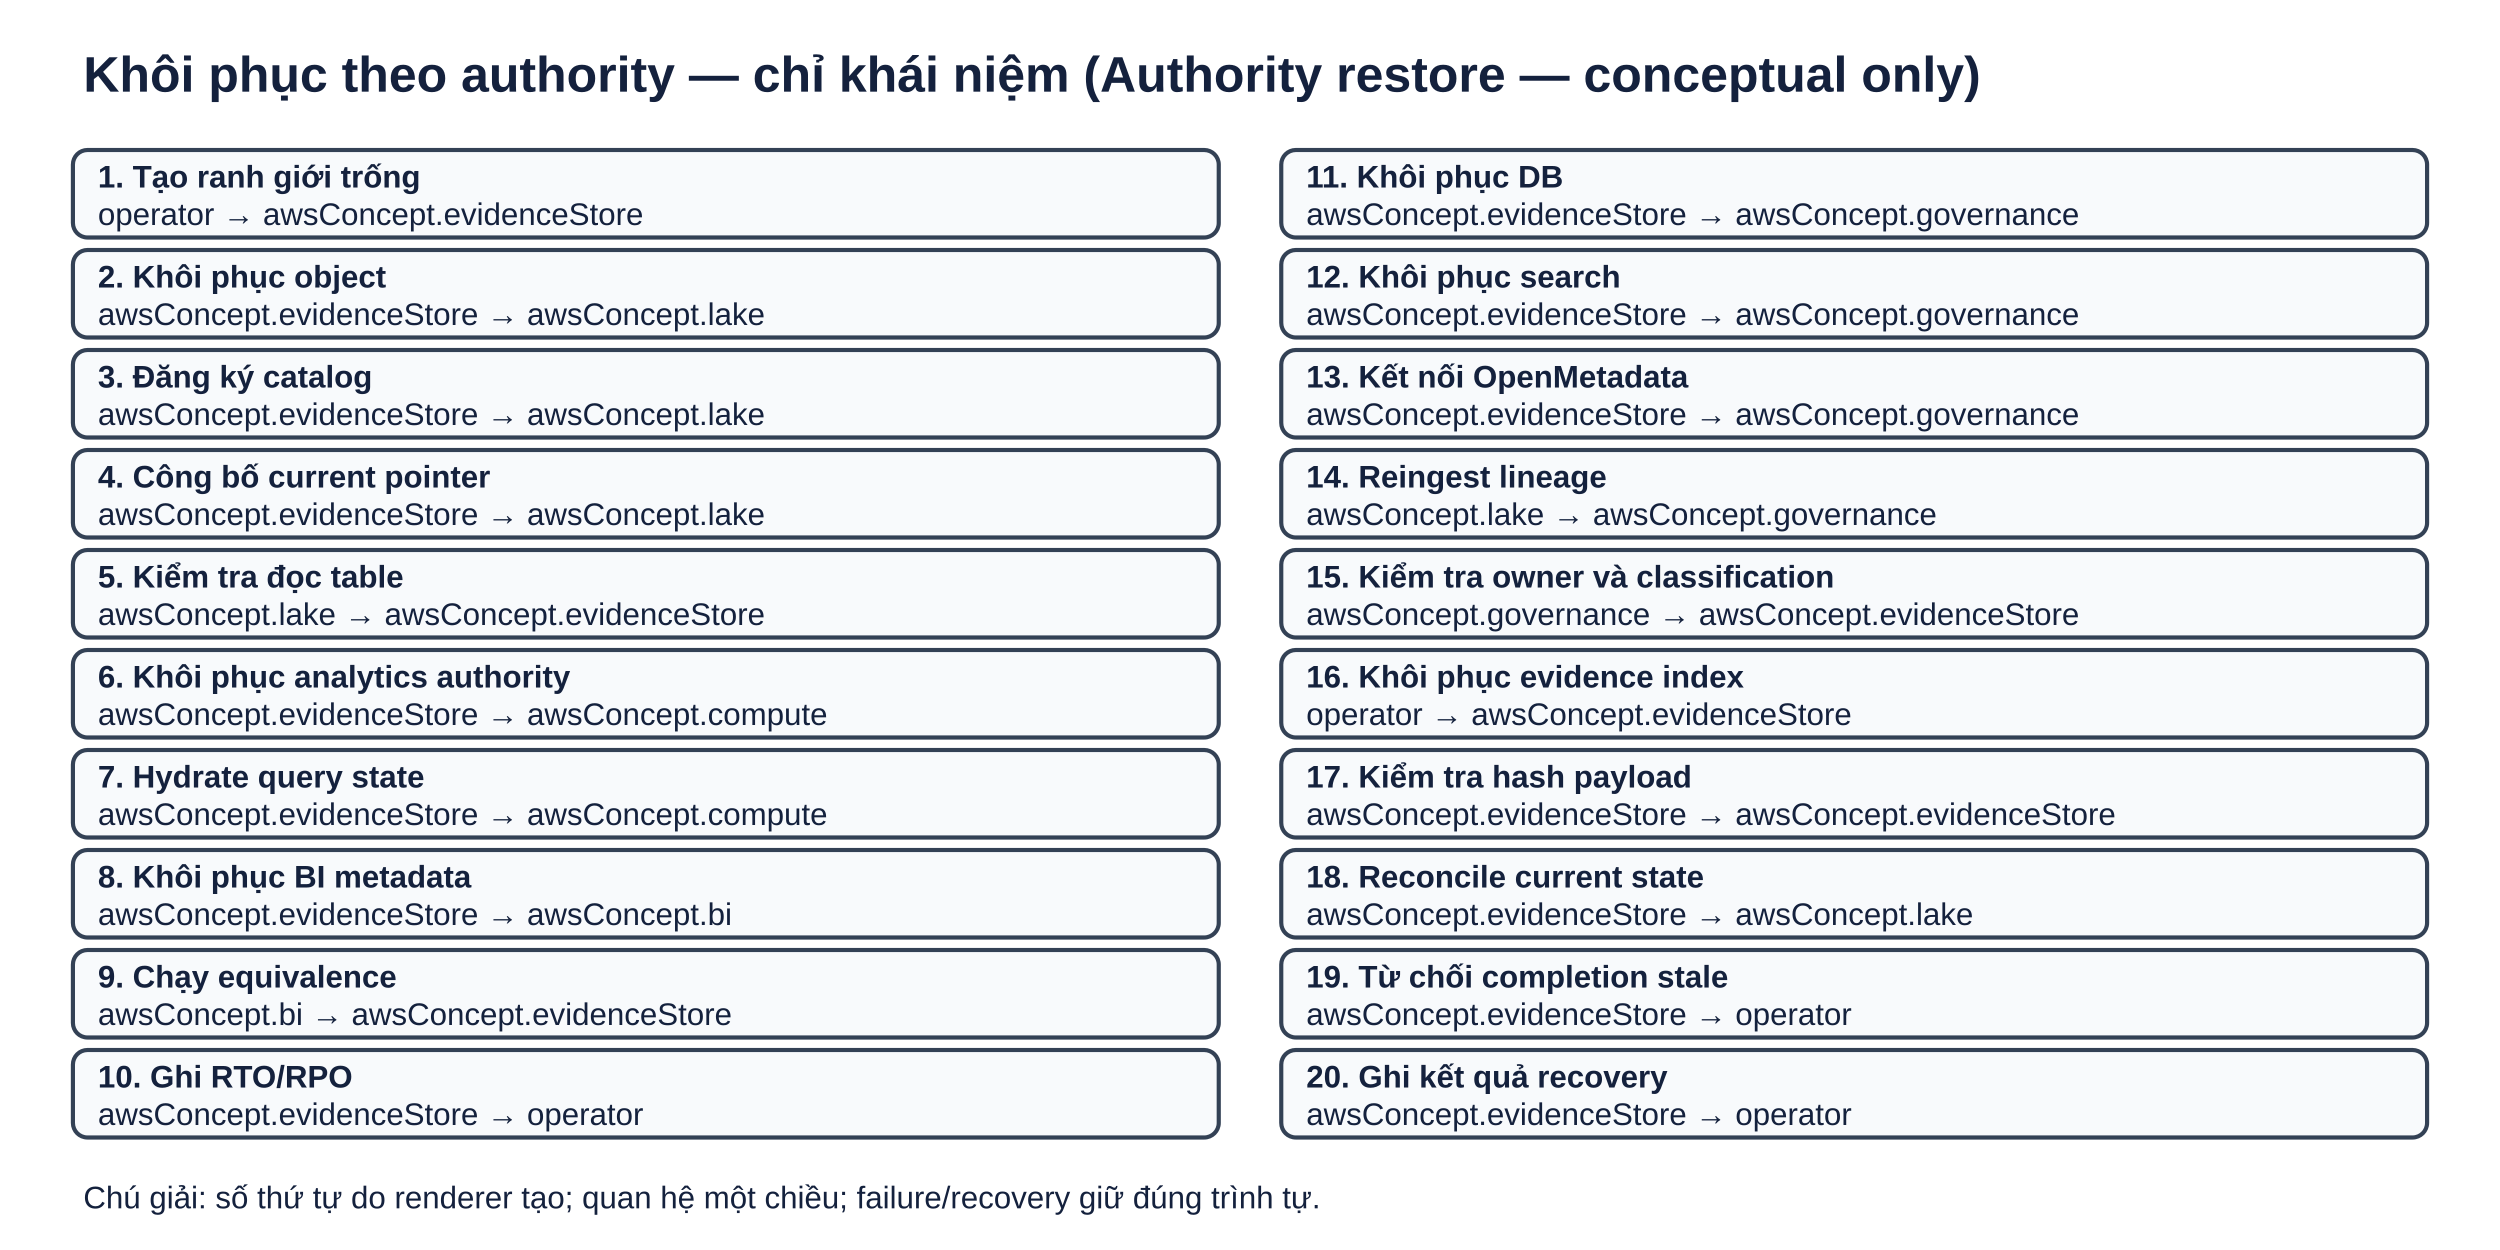
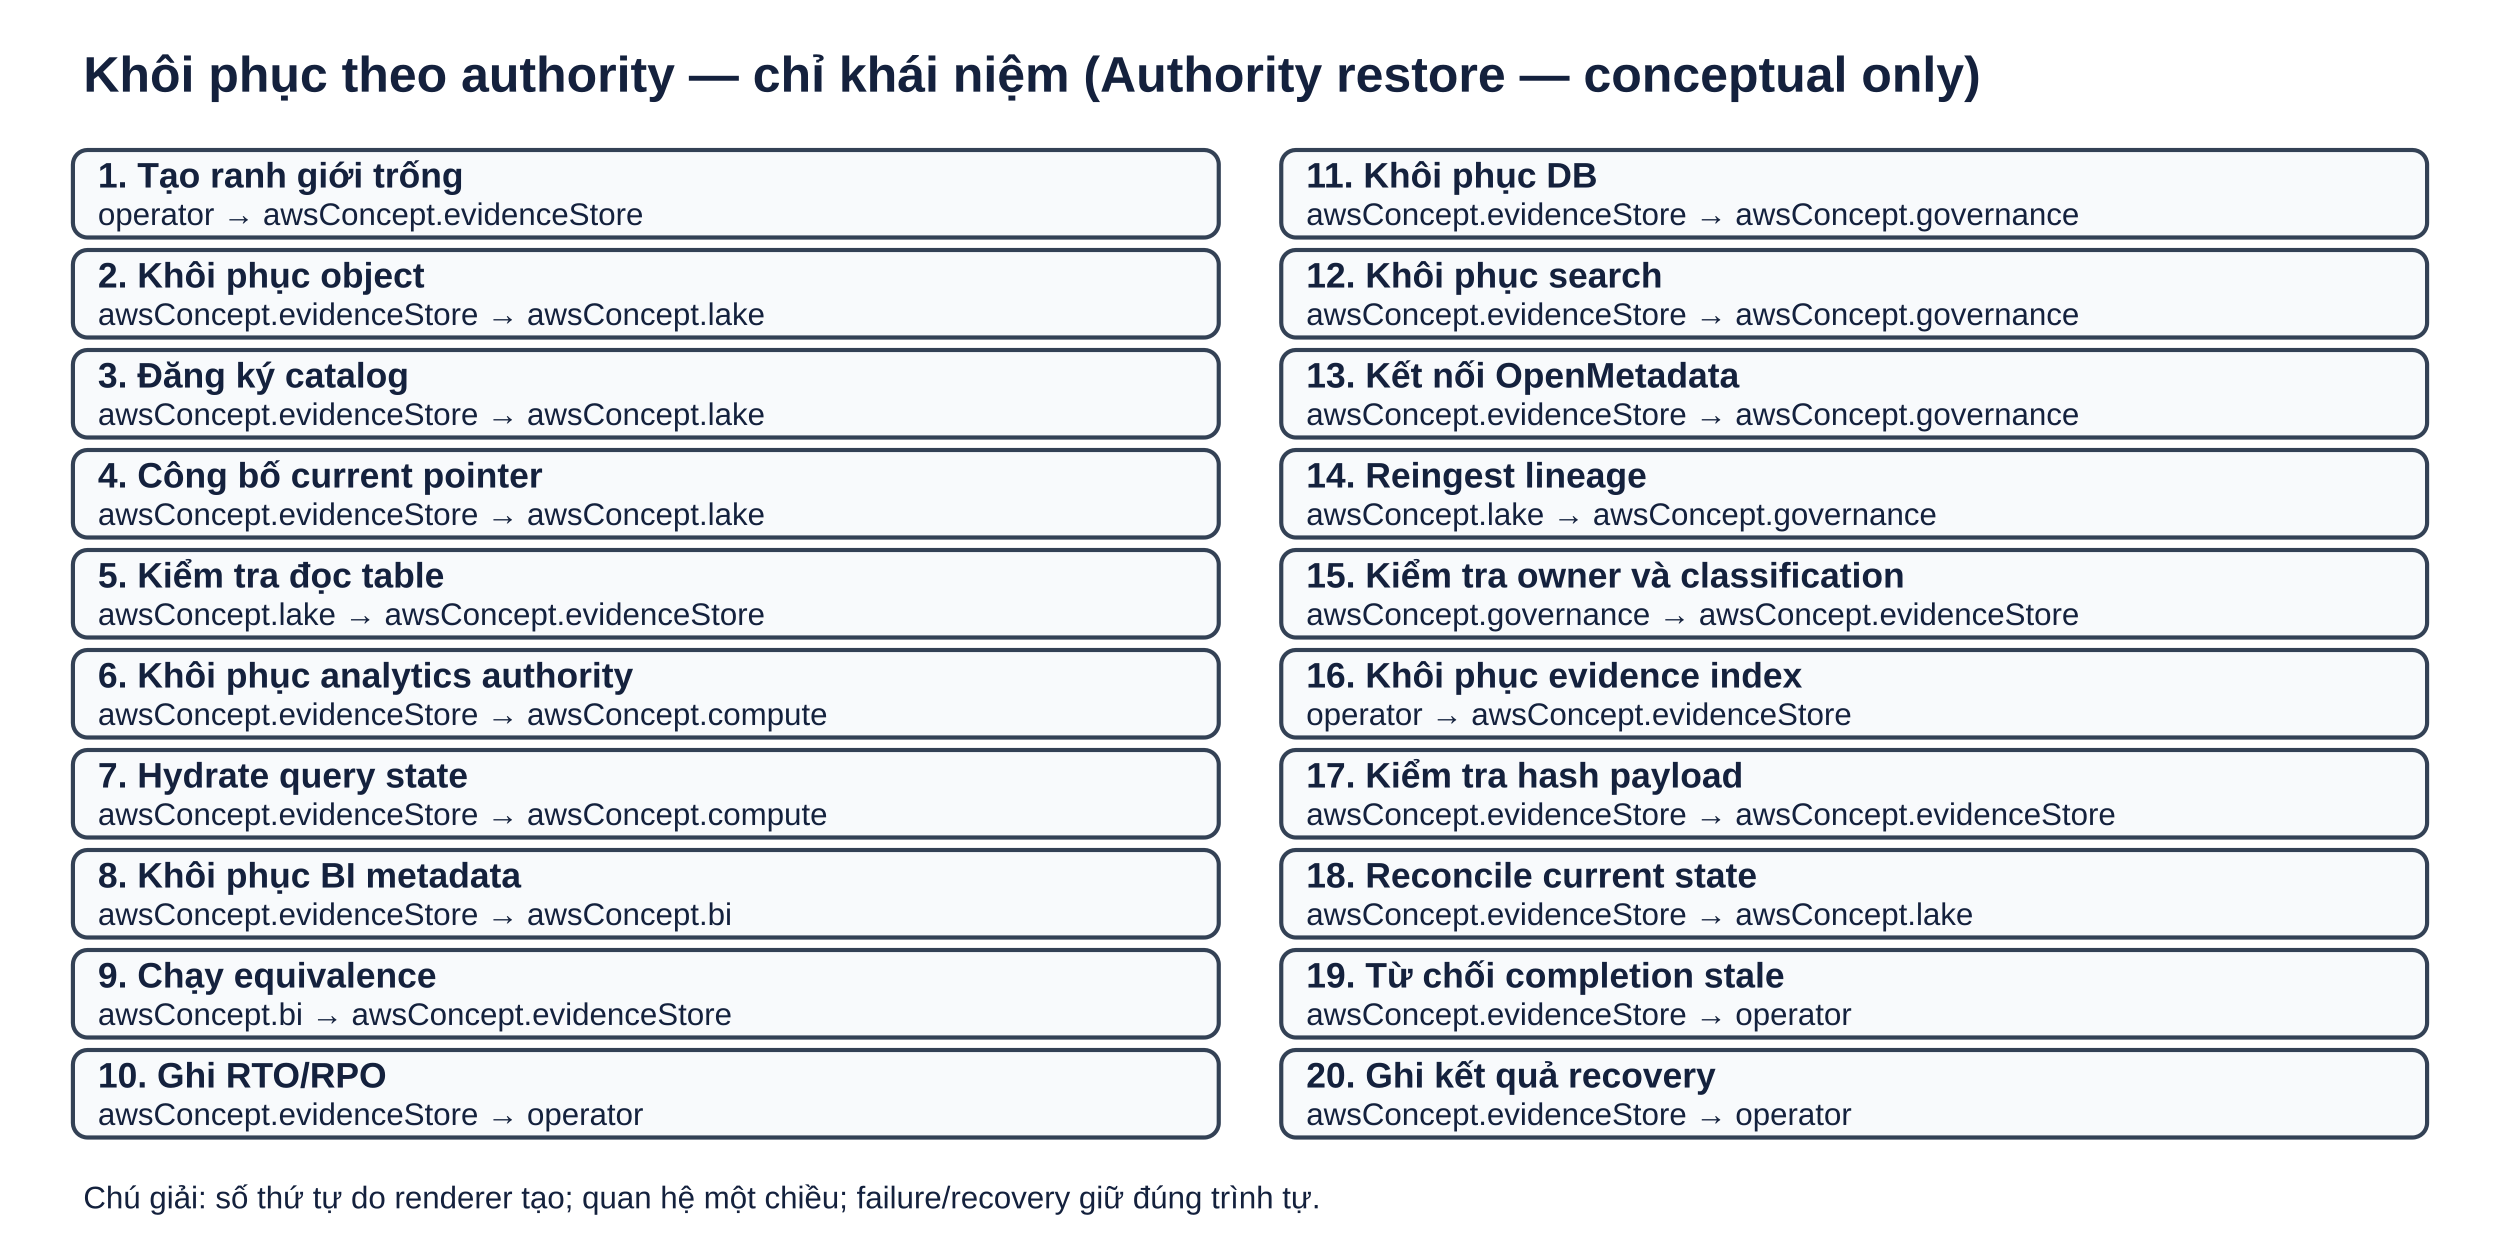
<svg xmlns="http://www.w3.org/2000/svg" width="1200" height="600" viewBox="0 0 1200 600" role="img" aria-labelledby="title desc" data-source-sha256="d2ad6451335234742d897dda1eabce64cecbbd8b48a7e44478af5d748cacea12" data-raw-sha256="cd58bce8be2540ae6b552622680edc915823786729edc4aa6401d88d90b4c160">
  <rect width="1200" height="600" fill="#ffffff" />
  <text x="40" y="44" font-family="Arial, sans-serif" font-size="24" font-weight="700" fill="#14213d">Khôi phục theo authority — chỉ khái niệm (Authority restore — conceptual only)</text>
  <rect data-node="step-1" x="35" y="72" width="550" height="42" rx="7" fill="#f8fafc" stroke="#334155" stroke-width="2" />
-   <text x="47" y="90" font-family="Arial, sans-serif" font-size="15" font-weight="700" fill="#14213d">1. Tạo ranh giới trống</text>
+   <text x="47" y="90" font-family="Arial, sans-serif" font-size="17" font-weight="700" fill="#14213d">1. Tạo ranh giới trống</text>
  <text x="47" y="108" font-family="Arial, sans-serif" font-size="15" font-weight="400" fill="#14213d">operator → awsConcept.evidenceStore</text>
  <rect data-node="step-2" x="35" y="120" width="550" height="42" rx="7" fill="#f8fafc" stroke="#334155" stroke-width="2" />
-   <text x="47" y="138" font-family="Arial, sans-serif" font-size="15" font-weight="700" fill="#14213d">2. Khôi phục object</text>
+   <text x="47" y="138" font-family="Arial, sans-serif" font-size="17" font-weight="700" fill="#14213d">2. Khôi phục object</text>
  <text x="47" y="156" font-family="Arial, sans-serif" font-size="15" font-weight="400" fill="#14213d">awsConcept.evidenceStore → awsConcept.lake</text>
  <rect data-node="step-3" x="35" y="168" width="550" height="42" rx="7" fill="#f8fafc" stroke="#334155" stroke-width="2" />
-   <text x="47" y="186" font-family="Arial, sans-serif" font-size="15" font-weight="700" fill="#14213d">3. Đăng ký catalog</text>
+   <text x="47" y="186" font-family="Arial, sans-serif" font-size="17" font-weight="700" fill="#14213d">3. Đăng ký catalog</text>
  <text x="47" y="204" font-family="Arial, sans-serif" font-size="15" font-weight="400" fill="#14213d">awsConcept.evidenceStore → awsConcept.lake</text>
  <rect data-node="step-4" x="35" y="216" width="550" height="42" rx="7" fill="#f8fafc" stroke="#334155" stroke-width="2" />
-   <text x="47" y="234" font-family="Arial, sans-serif" font-size="15" font-weight="700" fill="#14213d">4. Công bố current pointer</text>
+   <text x="47" y="234" font-family="Arial, sans-serif" font-size="17" font-weight="700" fill="#14213d">4. Công bố current pointer</text>
  <text x="47" y="252" font-family="Arial, sans-serif" font-size="15" font-weight="400" fill="#14213d">awsConcept.evidenceStore → awsConcept.lake</text>
  <rect data-node="step-5" x="35" y="264" width="550" height="42" rx="7" fill="#f8fafc" stroke="#334155" stroke-width="2" />
-   <text x="47" y="282" font-family="Arial, sans-serif" font-size="15" font-weight="700" fill="#14213d">5. Kiểm tra đọc table</text>
+   <text x="47" y="282" font-family="Arial, sans-serif" font-size="17" font-weight="700" fill="#14213d">5. Kiểm tra đọc table</text>
  <text x="47" y="300" font-family="Arial, sans-serif" font-size="15" font-weight="400" fill="#14213d">awsConcept.lake → awsConcept.evidenceStore</text>
  <rect data-node="step-6" x="35" y="312" width="550" height="42" rx="7" fill="#f8fafc" stroke="#334155" stroke-width="2" />
-   <text x="47" y="330" font-family="Arial, sans-serif" font-size="15" font-weight="700" fill="#14213d">6. Khôi phục analytics authority</text>
+   <text x="47" y="330" font-family="Arial, sans-serif" font-size="17" font-weight="700" fill="#14213d">6. Khôi phục analytics authority</text>
  <text x="47" y="348" font-family="Arial, sans-serif" font-size="15" font-weight="400" fill="#14213d">awsConcept.evidenceStore → awsConcept.compute</text>
  <rect data-node="step-7" x="35" y="360" width="550" height="42" rx="7" fill="#f8fafc" stroke="#334155" stroke-width="2" />
-   <text x="47" y="378" font-family="Arial, sans-serif" font-size="15" font-weight="700" fill="#14213d">7. Hydrate query state</text>
+   <text x="47" y="378" font-family="Arial, sans-serif" font-size="17" font-weight="700" fill="#14213d">7. Hydrate query state</text>
  <text x="47" y="396" font-family="Arial, sans-serif" font-size="15" font-weight="400" fill="#14213d">awsConcept.evidenceStore → awsConcept.compute</text>
  <rect data-node="step-8" x="35" y="408" width="550" height="42" rx="7" fill="#f8fafc" stroke="#334155" stroke-width="2" />
-   <text x="47" y="426" font-family="Arial, sans-serif" font-size="15" font-weight="700" fill="#14213d">8. Khôi phục BI metadata</text>
+   <text x="47" y="426" font-family="Arial, sans-serif" font-size="17" font-weight="700" fill="#14213d">8. Khôi phục BI metadata</text>
  <text x="47" y="444" font-family="Arial, sans-serif" font-size="15" font-weight="400" fill="#14213d">awsConcept.evidenceStore → awsConcept.bi</text>
  <rect data-node="step-9" x="35" y="456" width="550" height="42" rx="7" fill="#f8fafc" stroke="#334155" stroke-width="2" />
-   <text x="47" y="474" font-family="Arial, sans-serif" font-size="15" font-weight="700" fill="#14213d">9. Chạy equivalence</text>
+   <text x="47" y="474" font-family="Arial, sans-serif" font-size="17" font-weight="700" fill="#14213d">9. Chạy equivalence</text>
  <text x="47" y="492" font-family="Arial, sans-serif" font-size="15" font-weight="400" fill="#14213d">awsConcept.bi → awsConcept.evidenceStore</text>
  <rect data-node="step-10" x="35" y="504" width="550" height="42" rx="7" fill="#f8fafc" stroke="#334155" stroke-width="2" />
-   <text x="47" y="522" font-family="Arial, sans-serif" font-size="15" font-weight="700" fill="#14213d">10. Ghi RTO/RPO</text>
+   <text x="47" y="522" font-family="Arial, sans-serif" font-size="17" font-weight="700" fill="#14213d">10. Ghi RTO/RPO</text>
  <text x="47" y="540" font-family="Arial, sans-serif" font-size="15" font-weight="400" fill="#14213d">awsConcept.evidenceStore → operator</text>
  <rect data-node="step-11" x="615" y="72" width="550" height="42" rx="7" fill="#f8fafc" stroke="#334155" stroke-width="2" />
-   <text x="627" y="90" font-family="Arial, sans-serif" font-size="15" font-weight="700" fill="#14213d">11. Khôi phục DB</text>
+   <text x="627" y="90" font-family="Arial, sans-serif" font-size="17" font-weight="700" fill="#14213d">11. Khôi phục DB</text>
  <text x="627" y="108" font-family="Arial, sans-serif" font-size="15" font-weight="400" fill="#14213d">awsConcept.evidenceStore → awsConcept.governance</text>
  <rect data-node="step-12" x="615" y="120" width="550" height="42" rx="7" fill="#f8fafc" stroke="#334155" stroke-width="2" />
-   <text x="627" y="138" font-family="Arial, sans-serif" font-size="15" font-weight="700" fill="#14213d">12. Khôi phục search</text>
+   <text x="627" y="138" font-family="Arial, sans-serif" font-size="17" font-weight="700" fill="#14213d">12. Khôi phục search</text>
  <text x="627" y="156" font-family="Arial, sans-serif" font-size="15" font-weight="400" fill="#14213d">awsConcept.evidenceStore → awsConcept.governance</text>
  <rect data-node="step-13" x="615" y="168" width="550" height="42" rx="7" fill="#f8fafc" stroke="#334155" stroke-width="2" />
-   <text x="627" y="186" font-family="Arial, sans-serif" font-size="15" font-weight="700" fill="#14213d">13. Kết nối OpenMetadata</text>
+   <text x="627" y="186" font-family="Arial, sans-serif" font-size="17" font-weight="700" fill="#14213d">13. Kết nối OpenMetadata</text>
  <text x="627" y="204" font-family="Arial, sans-serif" font-size="15" font-weight="400" fill="#14213d">awsConcept.evidenceStore → awsConcept.governance</text>
  <rect data-node="step-14" x="615" y="216" width="550" height="42" rx="7" fill="#f8fafc" stroke="#334155" stroke-width="2" />
-   <text x="627" y="234" font-family="Arial, sans-serif" font-size="15" font-weight="700" fill="#14213d">14. Reingest lineage</text>
+   <text x="627" y="234" font-family="Arial, sans-serif" font-size="17" font-weight="700" fill="#14213d">14. Reingest lineage</text>
  <text x="627" y="252" font-family="Arial, sans-serif" font-size="15" font-weight="400" fill="#14213d">awsConcept.lake → awsConcept.governance</text>
  <rect data-node="step-15" x="615" y="264" width="550" height="42" rx="7" fill="#f8fafc" stroke="#334155" stroke-width="2" />
-   <text x="627" y="282" font-family="Arial, sans-serif" font-size="15" font-weight="700" fill="#14213d">15. Kiểm tra owner và classification</text>
+   <text x="627" y="282" font-family="Arial, sans-serif" font-size="17" font-weight="700" fill="#14213d">15. Kiểm tra owner và classification</text>
  <text x="627" y="300" font-family="Arial, sans-serif" font-size="15" font-weight="400" fill="#14213d">awsConcept.governance → awsConcept.evidenceStore</text>
  <rect data-node="step-16" x="615" y="312" width="550" height="42" rx="7" fill="#f8fafc" stroke="#334155" stroke-width="2" />
-   <text x="627" y="330" font-family="Arial, sans-serif" font-size="15" font-weight="700" fill="#14213d">16. Khôi phục evidence index</text>
+   <text x="627" y="330" font-family="Arial, sans-serif" font-size="17" font-weight="700" fill="#14213d">16. Khôi phục evidence index</text>
  <text x="627" y="348" font-family="Arial, sans-serif" font-size="15" font-weight="400" fill="#14213d">operator → awsConcept.evidenceStore</text>
  <rect data-node="step-17" x="615" y="360" width="550" height="42" rx="7" fill="#f8fafc" stroke="#334155" stroke-width="2" />
-   <text x="627" y="378" font-family="Arial, sans-serif" font-size="15" font-weight="700" fill="#14213d">17. Kiểm tra hash payload</text>
+   <text x="627" y="378" font-family="Arial, sans-serif" font-size="17" font-weight="700" fill="#14213d">17. Kiểm tra hash payload</text>
  <text x="627" y="396" font-family="Arial, sans-serif" font-size="15" font-weight="400" fill="#14213d">awsConcept.evidenceStore → awsConcept.evidenceStore</text>
  <rect data-node="step-18" x="615" y="408" width="550" height="42" rx="7" fill="#f8fafc" stroke="#334155" stroke-width="2" />
-   <text x="627" y="426" font-family="Arial, sans-serif" font-size="15" font-weight="700" fill="#14213d">18. Reconcile current state</text>
+   <text x="627" y="426" font-family="Arial, sans-serif" font-size="17" font-weight="700" fill="#14213d">18. Reconcile current state</text>
  <text x="627" y="444" font-family="Arial, sans-serif" font-size="15" font-weight="400" fill="#14213d">awsConcept.evidenceStore → awsConcept.lake</text>
  <rect data-node="step-19" x="615" y="456" width="550" height="42" rx="7" fill="#f8fafc" stroke="#334155" stroke-width="2" />
-   <text x="627" y="474" font-family="Arial, sans-serif" font-size="15" font-weight="700" fill="#14213d">19. Từ chối completion stale</text>
+   <text x="627" y="474" font-family="Arial, sans-serif" font-size="17" font-weight="700" fill="#14213d">19. Từ chối completion stale</text>
  <text x="627" y="492" font-family="Arial, sans-serif" font-size="15" font-weight="400" fill="#14213d">awsConcept.evidenceStore → operator</text>
  <rect data-node="step-20" x="615" y="504" width="550" height="42" rx="7" fill="#f8fafc" stroke="#334155" stroke-width="2" />
-   <text x="627" y="522" font-family="Arial, sans-serif" font-size="15" font-weight="700" fill="#14213d">20. Ghi kết quả recovery</text>
+   <text x="627" y="522" font-family="Arial, sans-serif" font-size="17" font-weight="700" fill="#14213d">20. Ghi kết quả recovery</text>
  <text x="627" y="540" font-family="Arial, sans-serif" font-size="15" font-weight="400" fill="#14213d">awsConcept.evidenceStore → operator</text>
  <text x="40" y="580" font-family="Arial, sans-serif" font-size="15" font-weight="400" fill="#14213d">Chú giải: số thứ tự do renderer tạo; quan hệ một chiều; failure/recovery giữ đúng trình tự.</text>
</svg>
